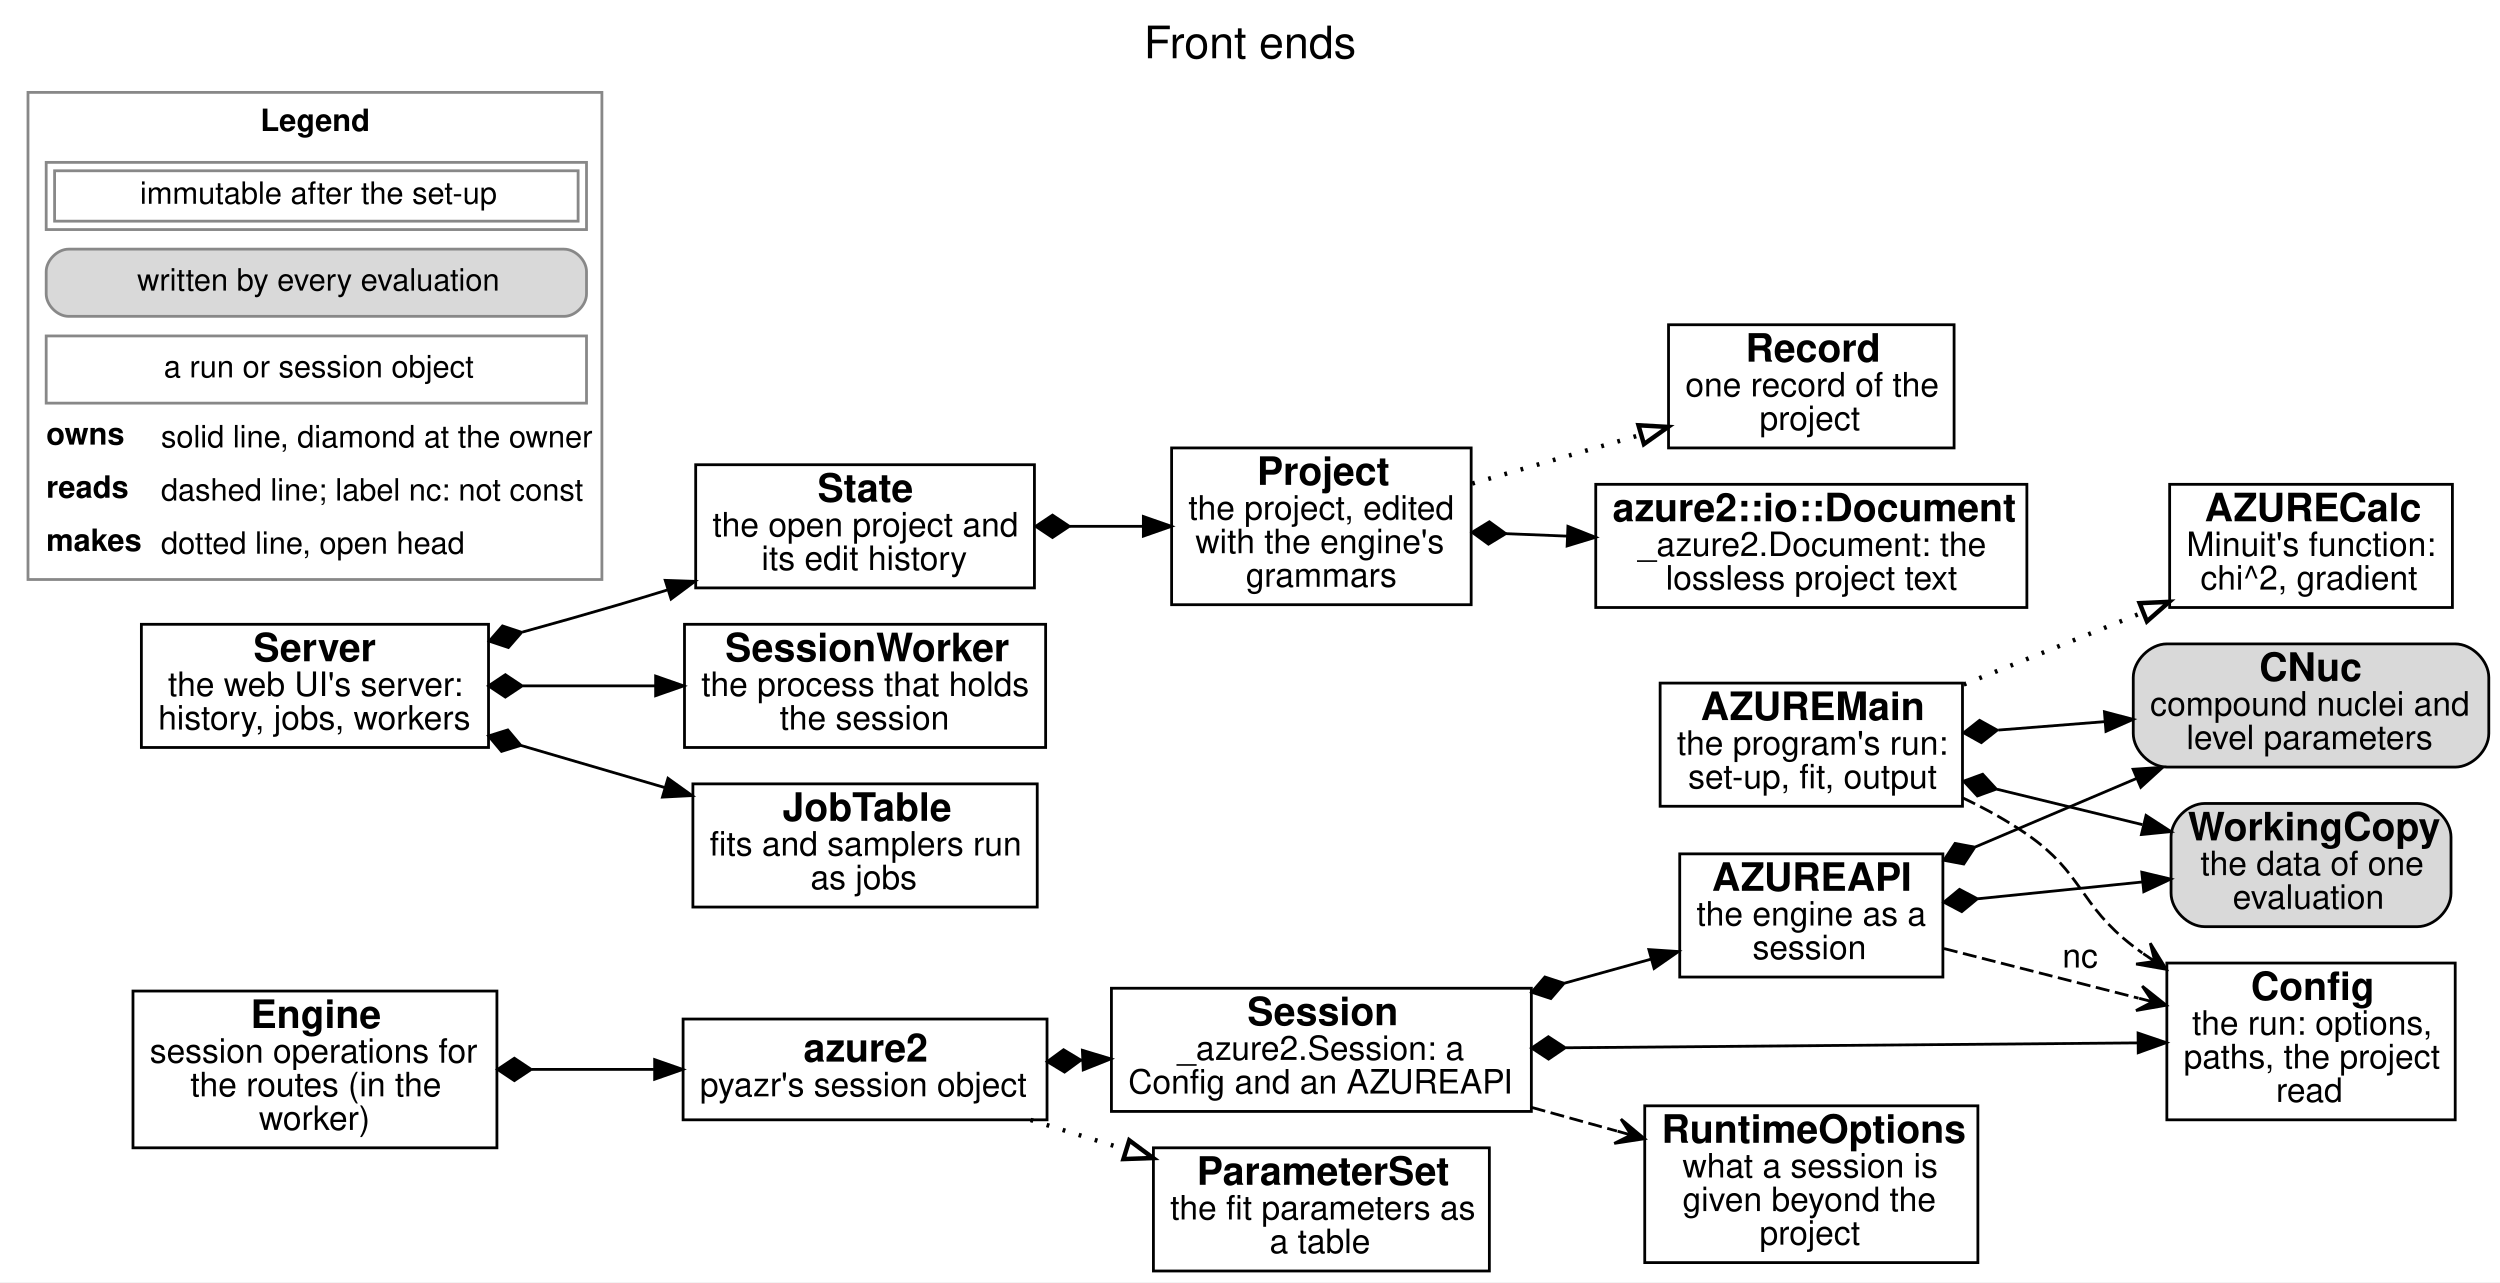
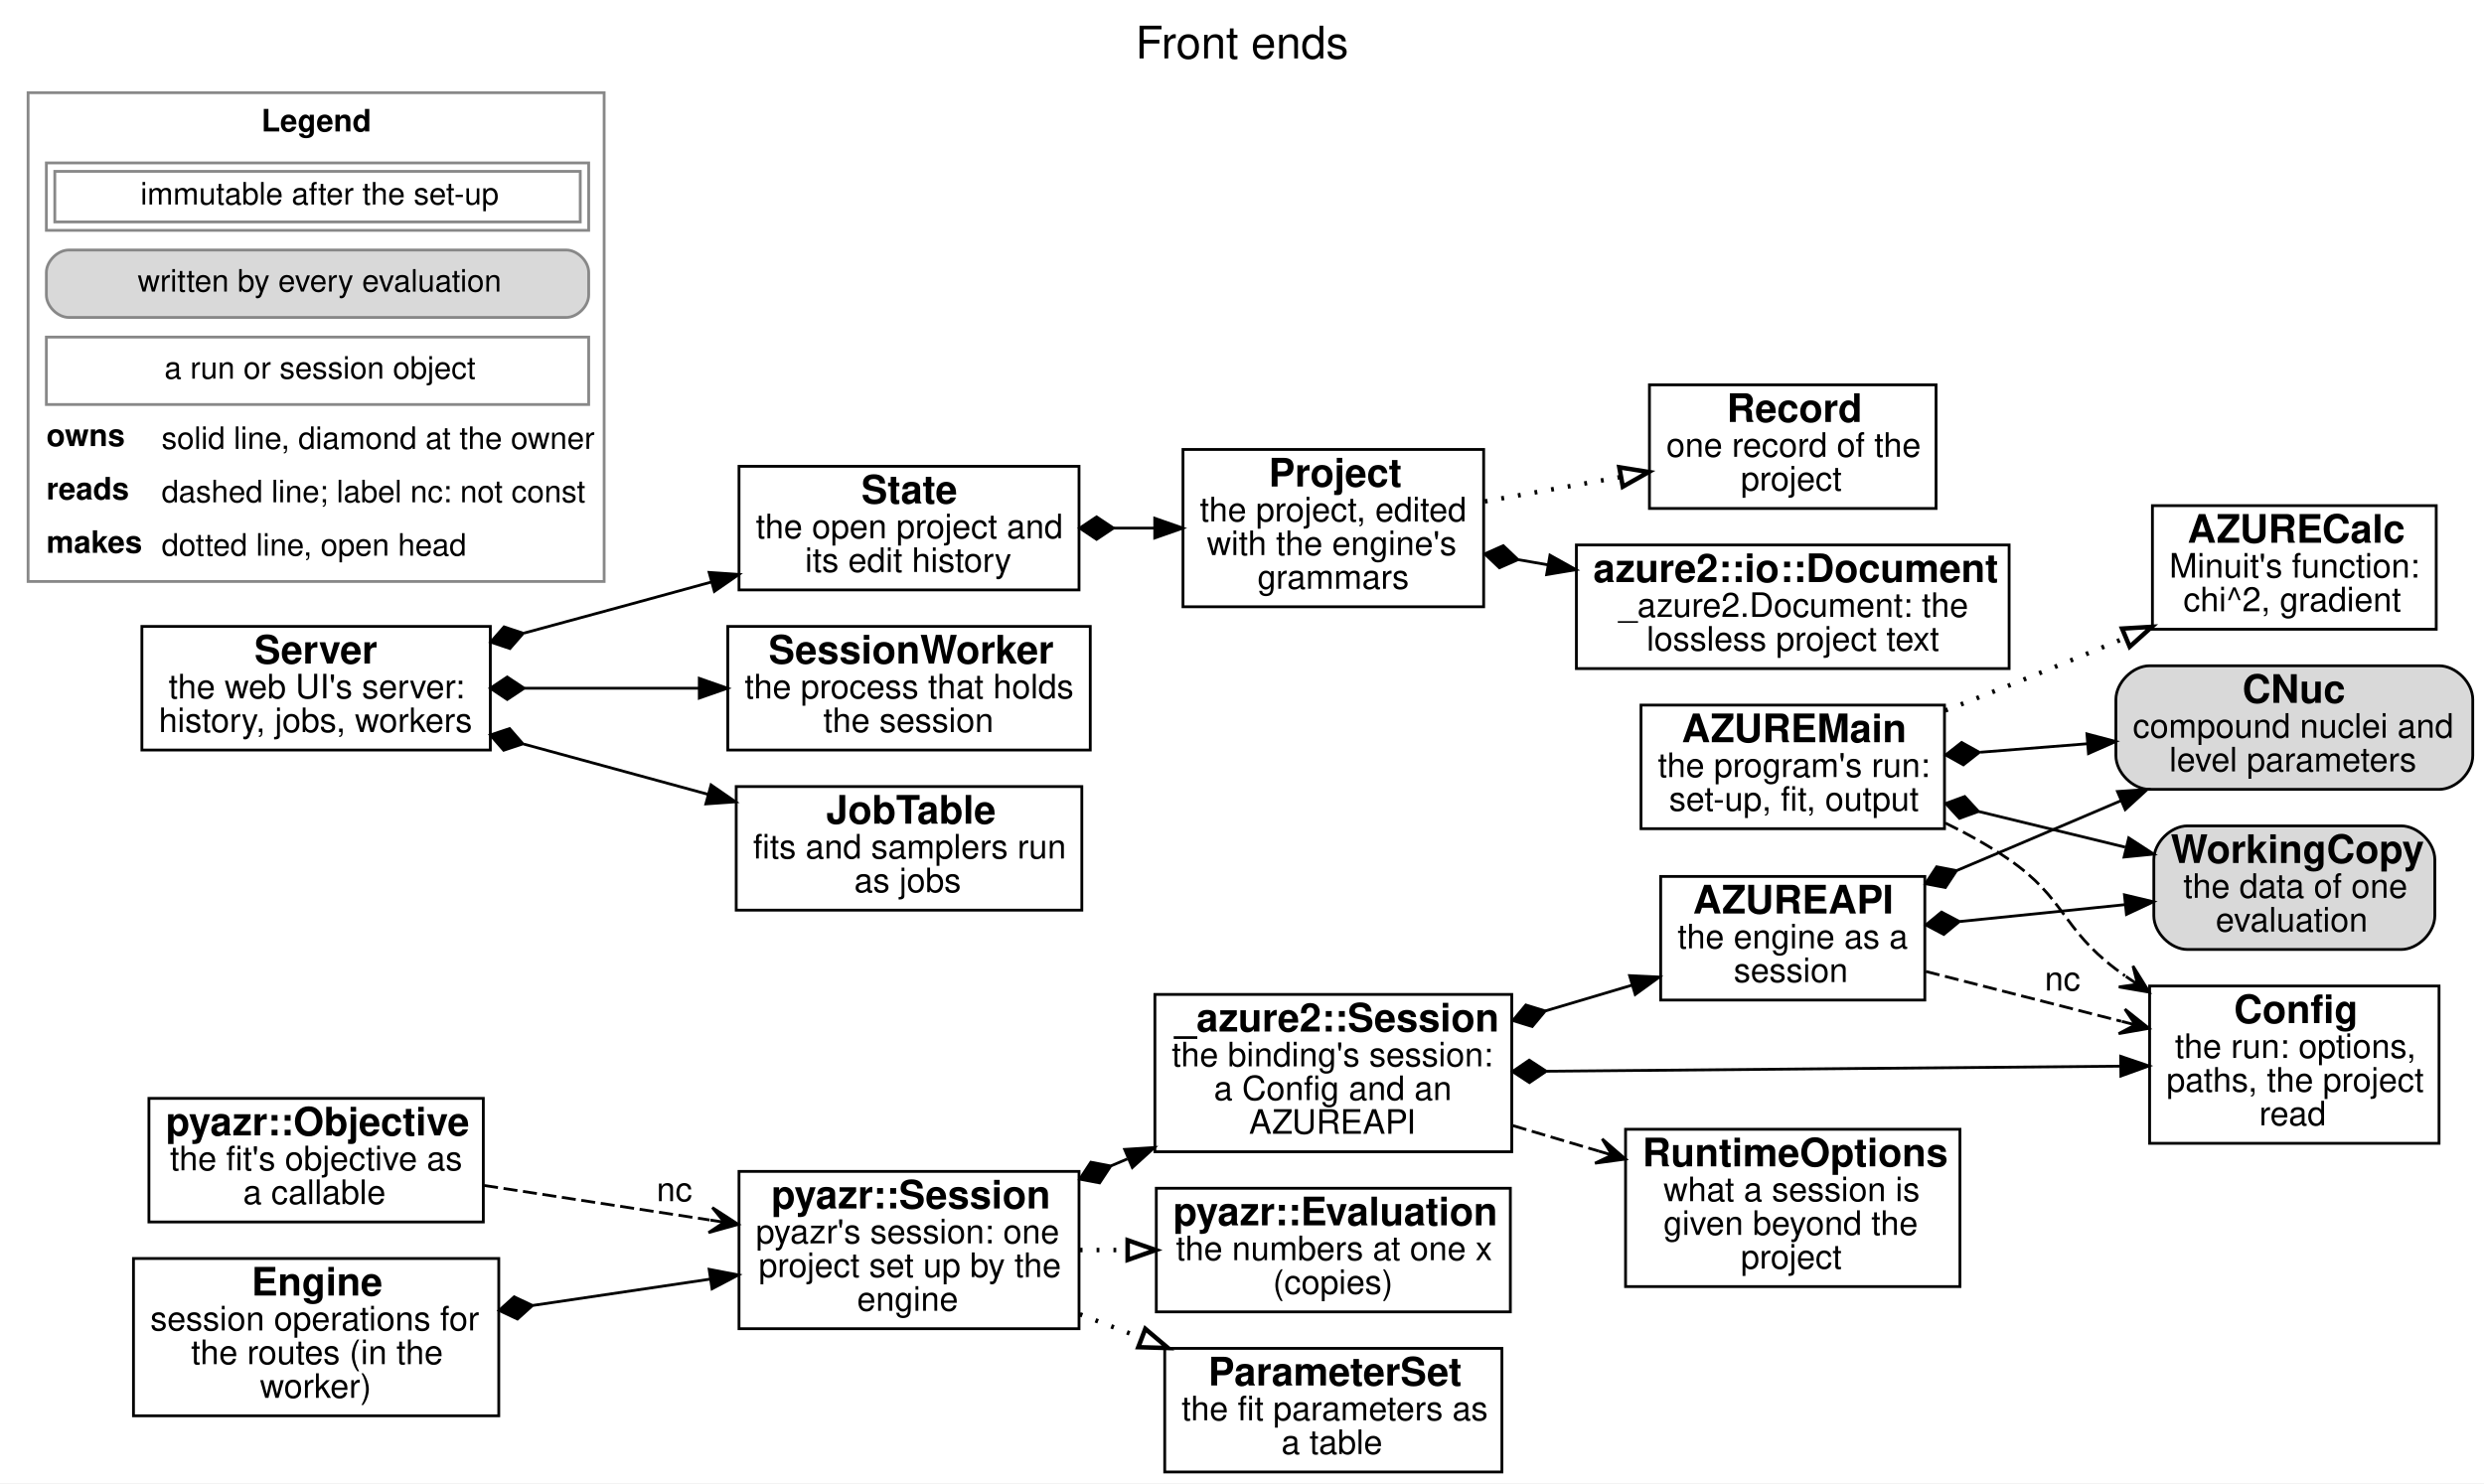
- <svg xmlns="http://www.w3.org/2000/svg" width="893pt" height="458pt" viewBox="0.00 0.00 893.00 458.00">
-   <g id="graph0" class="graph" transform="scale(1 1) rotate(0) translate(4 454)">
-     <polygon fill="white" stroke="transparent" points="-4,4 -4,-454 889,-454 889,4 -4,4" />
-     <text text-anchor="middle" x="442.5" y="-433.2" font-family="Helvetica" font-size="16.00">Front ends</text>
+ <svg xmlns="http://www.w3.org/2000/svg" width="884pt" height="528pt" viewBox="0.00 0.00 884.00 528.00">
+   <g id="graph0" class="graph" transform="scale(1 1) rotate(0) translate(4 524)">
+     <polygon fill="white" stroke="transparent" points="-4,4 -4,-524 880,-524 880,4 -4,4" />
+     <text text-anchor="middle" x="438" y="-503.2" font-family="Helvetica" font-size="16.00">Front ends</text>
    <g id="node1" class="node">
-       <polygon fill="white" stroke="black" points="697,-210 589,-210 589,-166 697,-166 697,-210" />
-       <text text-anchor="start" x="603.5" y="-196.8" font-family="Helvetica" font-weight="bold" font-size="14.00">AZUREMain</text>
-       <text text-anchor="start" x="595" y="-184.4" font-family="Helvetica" font-size="12.00">the program's run:</text>
-       <text text-anchor="start" x="599" y="-172.4" font-family="Helvetica" font-size="12.00">set-up, fit, output</text>
+       <polygon fill="white" stroke="black" points="688,-273 580,-273 580,-229 688,-229 688,-273" />
+       <text text-anchor="start" x="594.5" y="-259.8" font-family="Helvetica" font-weight="bold" font-size="14.00">AZUREMain</text>
+       <text text-anchor="start" x="586" y="-247.4" font-family="Helvetica" font-size="12.00">the program's run:</text>
+       <text text-anchor="start" x="590" y="-235.4" font-family="Helvetica" font-size="12.00">set-up, fit, output</text>
    </g>
    <g id="node2" class="node">
-       <polygon fill="white" stroke="black" points="873,-110 770,-110 770,-54 873,-54 873,-110" />
-       <text text-anchor="start" x="800" y="-96.8" font-family="Helvetica" font-weight="bold" font-size="14.00">Config</text>
-       <text text-anchor="start" x="779" y="-84.4" font-family="Helvetica" font-size="12.00">the run: options,</text>
-       <text text-anchor="start" x="776" y="-72.4" font-family="Helvetica" font-size="12.00">paths, the project</text>
-       <text text-anchor="start" x="809" y="-60.4" font-family="Helvetica" font-size="12.00">read</text>
+       <polygon fill="white" stroke="black" points="864,-173 761,-173 761,-117 864,-117 864,-173" />
+       <text text-anchor="start" x="791" y="-159.8" font-family="Helvetica" font-weight="bold" font-size="14.00">Config</text>
+       <text text-anchor="start" x="770" y="-147.4" font-family="Helvetica" font-size="12.00">the run: options,</text>
+       <text text-anchor="start" x="767" y="-135.4" font-family="Helvetica" font-size="12.00">paths, the project</text>
+       <text text-anchor="start" x="800" y="-123.4" font-family="Helvetica" font-size="12.00">read</text>
    </g>
    <g id="edge1" class="edge">
-       <path fill="none" stroke="black" stroke-dasharray="5,2" d="M697.01,-169.04C705.01,-165.24 712.93,-160.88 720,-156 740.17,-142.06 738.55,-130.93 758,-116 759.05,-115.2 760.12,-114.4 761.2,-113.61" />
-       <polygon fill="black" stroke="black" points="769.82,-107.76 764.08,-117.1 765.69,-110.57 761.55,-113.38 761.55,-113.38 761.55,-113.38 765.69,-110.57 759.02,-109.65 769.82,-107.76 769.82,-107.76" />
+       <path fill="none" stroke="black" stroke-dasharray="5,2" d="M688.34,-231.01C696.21,-227.17 704.01,-222.82 711,-218 730.92,-204.26 729.71,-193.61 749,-179 750.05,-178.2 751.13,-177.41 752.22,-176.63" />
+       <polygon fill="black" stroke="black" points="760.86,-170.81 755.08,-180.13 756.71,-173.6 752.57,-176.39 752.57,-176.39 752.57,-176.39 756.71,-173.6 750.05,-172.66 760.86,-170.81 760.86,-170.81" />
    </g>
    <g id="node3" class="node">
-       <path fill="#d9d9d9" stroke="black" d="M873,-224C873,-224 770,-224 770,-224 764,-224 758,-218 758,-212 758,-212 758,-192 758,-192 758,-186 764,-180 770,-180 770,-180 873,-180 873,-180 879,-180 885,-186 885,-192 885,-192 885,-212 885,-212 885,-218 879,-224 873,-224" />
-       <text text-anchor="start" x="803" y="-210.8" font-family="Helvetica" font-weight="bold" font-size="14.00">CNuc</text>
-       <text text-anchor="start" x="764" y="-198.4" font-family="Helvetica" font-size="12.00">compound nuclei and</text>
-       <text text-anchor="start" x="777" y="-186.4" font-family="Helvetica" font-size="12.00">level parameters</text>
+       <path fill="#d9d9d9" stroke="black" d="M864,-287C864,-287 761,-287 761,-287 755,-287 749,-281 749,-275 749,-275 749,-255 749,-255 749,-249 755,-243 761,-243 761,-243 864,-243 864,-243 870,-243 876,-249 876,-255 876,-255 876,-275 876,-275 876,-281 870,-287 864,-287" />
+       <text text-anchor="start" x="794" y="-273.8" font-family="Helvetica" font-weight="bold" font-size="14.00">CNuc</text>
+       <text text-anchor="start" x="755" y="-261.4" font-family="Helvetica" font-size="12.00">compound nuclei and</text>
+       <text text-anchor="start" x="768" y="-249.4" font-family="Helvetica" font-size="12.00">level parameters</text>
    </g>
    <g id="edge2" class="edge">
-       <path fill="none" stroke="black" d="M709.81,-193.22C722.24,-194.21 735.31,-195.24 747.93,-196.24" />
-       <polygon fill="black" stroke="black" points="709.4,-193.19 703.1,-196.7 697.43,-192.24 703.73,-188.73 709.4,-193.19" />
-       <polygon fill="black" stroke="black" points="747.7,-199.74 757.94,-197.04 748.25,-192.76 747.7,-199.74" />
+       <path fill="none" stroke="black" d="M700.81,-256.22C713.24,-257.21 726.31,-258.24 738.93,-259.24" />
+       <polygon fill="black" stroke="black" points="700.4,-256.19 694.1,-259.7 688.43,-255.24 694.73,-251.73 700.4,-256.19" />
+       <polygon fill="black" stroke="black" points="738.7,-262.74 748.94,-260.04 739.25,-255.76 738.7,-262.74" />
    </g>
    <g id="node4" class="node">
-       <path fill="#d9d9d9" stroke="black" d="M859.5,-167C859.5,-167 783.5,-167 783.5,-167 777.5,-167 771.5,-161 771.5,-155 771.5,-155 771.5,-135 771.5,-135 771.5,-129 777.5,-123 783.5,-123 783.5,-123 859.5,-123 859.5,-123 865.5,-123 871.5,-129 871.5,-135 871.5,-135 871.5,-155 871.5,-155 871.5,-161 865.5,-167 859.5,-167" />
-       <text text-anchor="start" x="777.5" y="-153.8" font-family="Helvetica" font-weight="bold" font-size="14.00">WorkingCopy</text>
-       <text text-anchor="start" x="782" y="-141.4" font-family="Helvetica" font-size="12.00">the data of one</text>
-       <text text-anchor="start" x="793.5" y="-129.4" font-family="Helvetica" font-size="12.00">evaluation</text>
+       <path fill="#d9d9d9" stroke="black" d="M850.5,-230C850.5,-230 774.5,-230 774.5,-230 768.5,-230 762.5,-224 762.5,-218 762.5,-218 762.5,-198 762.5,-198 762.5,-192 768.5,-186 774.5,-186 774.5,-186 850.5,-186 850.5,-186 856.5,-186 862.5,-192 862.5,-198 862.5,-198 862.5,-218 862.5,-218 862.5,-224 856.5,-230 850.5,-230" />
+       <text text-anchor="start" x="768.5" y="-216.8" font-family="Helvetica" font-weight="bold" font-size="14.00">WorkingCopy</text>
+       <text text-anchor="start" x="773" y="-204.4" font-family="Helvetica" font-size="12.00">the data of one</text>
+       <text text-anchor="start" x="784.5" y="-192.4" font-family="Helvetica" font-size="12.00">evaluation</text>
    </g>
    <g id="edge3" class="edge">
-       <path fill="none" stroke="black" d="M709.3,-172.09C726.33,-167.94 744.59,-163.49 761.29,-159.43" />
-       <polygon fill="black" stroke="black" points="709.09,-172.14 704.21,-177.45 697.43,-174.98 702.32,-169.68 709.09,-172.14" />
-       <polygon fill="black" stroke="black" points="762.57,-162.72 771.46,-156.95 760.92,-155.91 762.57,-162.72" />
+       <path fill="none" stroke="black" d="M700.3,-235.09C717.33,-230.94 735.59,-226.49 752.29,-222.43" />
+       <polygon fill="black" stroke="black" points="700.09,-235.14 695.21,-240.45 688.43,-237.98 693.32,-232.68 700.09,-235.14" />
+       <polygon fill="black" stroke="black" points="753.57,-225.72 762.46,-219.95 751.92,-218.91 753.57,-225.72" />
    </g>
    <g id="node5" class="node">
-       <polygon fill="white" stroke="black" points="872,-281 771,-281 771,-237 872,-237 872,-281" />
-       <text text-anchor="start" x="783.5" y="-267.8" font-family="Helvetica" font-weight="bold" font-size="14.00">AZURECalc</text>
-       <text text-anchor="start" x="777" y="-255.4" font-family="Helvetica" font-size="12.00">Minuit's function:</text>
-       <text text-anchor="start" x="782" y="-243.4" font-family="Helvetica" font-size="12.00">chi^2, gradient</text>
+       <polygon fill="white" stroke="black" points="863,-344 762,-344 762,-300 863,-300 863,-344" />
+       <text text-anchor="start" x="774.5" y="-330.8" font-family="Helvetica" font-weight="bold" font-size="14.00">AZURECalc</text>
+       <text text-anchor="start" x="768" y="-318.4" font-family="Helvetica" font-size="12.00">Minuit's function:</text>
+       <text text-anchor="start" x="773" y="-306.4" font-family="Helvetica" font-size="12.00">chi^2, gradient</text>
    </g>
    <g id="edge4" class="edge">
-       <path fill="none" stroke="black" stroke-width="1.6" stroke-dasharray="1,5" d="M697.43,-209.5C717.67,-217.64 740.82,-226.95 761.53,-235.28" />
-       <polygon fill="none" stroke="black" stroke-width="1.6" points="760.28,-238.55 770.86,-239.03 762.89,-232.05 760.28,-238.55" />
+       <path fill="none" stroke="black" stroke-width="1.6" stroke-dasharray="1,5" d="M688.23,-271.07C695.89,-274.03 703.66,-277.07 711,-280 724.48,-285.39 738.92,-291.32 752.52,-296.99" />
+       <polygon fill="none" stroke="black" stroke-width="1.6" points="751.21,-300.23 761.79,-300.86 753.91,-293.78 751.21,-300.23" />
    </g>
    <g id="node6" class="node">
-       <polygon fill="white" stroke="black" points="690,-149 596,-149 596,-105 690,-105 690,-149" />
-       <text text-anchor="start" x="607.5" y="-135.8" font-family="Helvetica" font-weight="bold" font-size="14.00">AZUREAPI</text>
-       <text text-anchor="start" x="602" y="-123.4" font-family="Helvetica" font-size="12.00">the engine as a</text>
-       <text text-anchor="start" x="622" y="-111.4" font-family="Helvetica" font-size="12.00">session</text>
+       <polygon fill="white" stroke="black" points="681,-212 587,-212 587,-168 681,-168 681,-212" />
+       <text text-anchor="start" x="598.5" y="-198.8" font-family="Helvetica" font-weight="bold" font-size="14.00">AZUREAPI</text>
+       <text text-anchor="start" x="593" y="-186.4" font-family="Helvetica" font-size="12.00">the engine as a</text>
+       <text text-anchor="start" x="613" y="-174.4" font-family="Helvetica" font-size="12.00">session</text>
    </g>
    <g id="edge5" class="edge">
-       <path fill="none" stroke="black" stroke-dasharray="5,2" d="M690.37,-115.18C711.64,-109.76 737.12,-103.26 759.88,-97.45" />
-       <polygon fill="black" stroke="black" points="769.79,-94.93 761.21,-101.76 764.94,-96.17 760.1,-97.4 760.1,-97.4 760.1,-97.4 764.94,-96.17 758.98,-93.04 769.79,-94.93 769.79,-94.93" />
-       <text text-anchor="middle" x="739" y="-108.4" font-family="Helvetica" font-size="12.00"> nc</text>
+       <path fill="none" stroke="black" stroke-dasharray="5,2" d="M681.37,-178.18C702.64,-172.76 728.12,-166.26 750.88,-160.45" />
+       <polygon fill="black" stroke="black" points="760.79,-157.93 752.21,-164.76 755.94,-159.17 751.1,-160.4 751.1,-160.4 751.1,-160.4 755.94,-159.17 749.98,-156.04 760.79,-157.93 760.79,-157.93" />
+       <text text-anchor="middle" x="730" y="-171.4" font-family="Helvetica" font-size="12.00"> nc</text>
    </g>
    <g id="edge6" class="edge">
-       <path fill="none" stroke="black" d="M701.68,-151.51C720.11,-159.34 740.56,-168.03 759.23,-175.97" />
-       <polygon fill="black" stroke="black" points="701.42,-151.4 694.33,-152.73 690.37,-146.71 697.46,-145.37 701.42,-151.4" />
-       <polygon fill="black" stroke="black" points="757.95,-179.22 768.52,-179.91 760.69,-172.78 757.95,-179.22" />
+       <path fill="none" stroke="black" d="M692.44,-214.14C698.7,-216.79 704.99,-219.45 711,-222 723.86,-227.46 737.64,-233.34 750.74,-238.94" />
+       <polygon fill="black" stroke="black" points="692.29,-214.08 685.21,-215.44 681.24,-209.42 688.32,-208.06 692.29,-214.08" />
+       <polygon fill="black" stroke="black" points="749.57,-242.24 760.14,-242.96 752.32,-235.81 749.57,-242.24" />
    </g>
    <g id="edge7" class="edge">
-       <path fill="none" stroke="black" d="M702.44,-132.96C721.36,-134.89 742.36,-137.03 761.34,-138.97" />
-       <polygon fill="black" stroke="black" points="702.31,-132.95 695.94,-136.32 690.37,-131.73 696.75,-128.36 702.31,-132.95" />
-       <polygon fill="black" stroke="black" points="761.05,-142.45 771.35,-139.99 761.76,-135.49 761.05,-142.45" />
+       <path fill="none" stroke="black" d="M693.44,-195.96C712.36,-197.89 733.36,-200.03 752.34,-201.97" />
+       <polygon fill="black" stroke="black" points="693.31,-195.95 686.94,-199.32 681.37,-194.73 687.75,-191.36 693.31,-195.95" />
+       <polygon fill="black" stroke="black" points="752.05,-205.45 762.35,-202.99 752.76,-198.49 752.05,-205.45" />
    </g>
    <g id="node7" class="node">
-       <polygon fill="white" stroke="black" points="543,-101 393,-101 393,-57 543,-57 543,-101" />
-       <text text-anchor="start" x="441.5" y="-87.8" font-family="Helvetica" font-weight="bold" font-size="14.00">Session</text>
-       <text text-anchor="start" x="416.5" y="-75.4" font-family="Helvetica" font-size="12.00">_azure2.Session: a</text>
-       <text text-anchor="start" x="399" y="-63.4" font-family="Helvetica" font-size="12.00">Config and an AZUREAPI</text>
+       <polygon fill="white" stroke="black" points="534,-170 407,-170 407,-114 534,-114 534,-170" />
+       <text text-anchor="start" x="414" y="-156.8" font-family="Helvetica" font-weight="bold" font-size="14.00">_azure2::Session</text>
+       <text text-anchor="start" x="413" y="-144.4" font-family="Helvetica" font-size="12.00">the binding's session:</text>
+       <text text-anchor="start" x="428" y="-132.4" font-family="Helvetica" font-size="12.00">a Config and an</text>
+       <text text-anchor="start" x="440.5" y="-120.4" font-family="Helvetica" font-size="12.00">AZUREAPI</text>
    </g>
    <g id="edge8" class="edge">
-       <path fill="none" stroke="black" d="M555.39,-79.74C618.73,-80.28 703.17,-81 759.56,-81.48" />
-       <polygon fill="black" stroke="black" points="555.11,-79.74 549.08,-83.68 543.11,-79.63 549.15,-75.68 555.11,-79.74" />
-       <polygon fill="black" stroke="black" points="759.72,-84.98 769.75,-81.57 759.78,-77.98 759.72,-84.98" />
+       <path fill="none" stroke="black" d="M546.48,-142.66C607.75,-143.2 693.27,-143.96 750.42,-144.46" />
+       <polygon fill="black" stroke="black" points="546.26,-142.66 540.22,-146.61 534.26,-142.55 540.29,-138.61 546.26,-142.66" />
+       <polygon fill="black" stroke="black" points="750.71,-147.96 760.74,-144.55 750.78,-140.96 750.71,-147.96" />
    </g>
    <g id="edge9" class="edge">
-       <path fill="none" stroke="black" d="M554.87,-102.82C565.39,-105.74 575.92,-108.67 585.84,-111.42" />
-       <polygon fill="black" stroke="black" points="554.68,-102.77 547.83,-105.02 543.12,-99.57 549.97,-97.31 554.68,-102.77" />
-       <polygon fill="black" stroke="black" points="584.97,-114.81 595.54,-114.11 586.84,-108.06 584.97,-114.81" />
+       <path fill="none" stroke="black" d="M545.92,-164.12C556.3,-167.2 566.81,-170.33 576.77,-173.29" />
+       <polygon fill="black" stroke="black" points="545.91,-164.11 539.01,-166.24 534.4,-160.7 541.29,-158.57 545.91,-164.11" />
+       <polygon fill="black" stroke="black" points="575.94,-176.69 586.52,-176.19 577.94,-169.98 575.94,-176.69" />
    </g>
    <g id="node8" class="node">
-       <polygon fill="white" stroke="black" points="702.5,-59 583.5,-59 583.5,-3 702.5,-3 702.5,-59" />
-       <text text-anchor="start" x="589.5" y="-45.8" font-family="Helvetica" font-weight="bold" font-size="14.00">RuntimeOptions</text>
-       <text text-anchor="start" x="597" y="-33.4" font-family="Helvetica" font-size="12.00">what a session is</text>
-       <text text-anchor="start" x="597" y="-21.4" font-family="Helvetica" font-size="12.00">given beyond the</text>
-       <text text-anchor="start" x="624.5" y="-9.4" font-family="Helvetica" font-size="12.00">project</text>
+       <polygon fill="white" stroke="black" points="693.5,-122 574.5,-122 574.5,-66 693.5,-66 693.5,-122" />
+       <text text-anchor="start" x="580.5" y="-108.8" font-family="Helvetica" font-weight="bold" font-size="14.00">RuntimeOptions</text>
+       <text text-anchor="start" x="588" y="-96.4" font-family="Helvetica" font-size="12.00">what a session is</text>
+       <text text-anchor="start" x="588" y="-84.4" font-family="Helvetica" font-size="12.00">given beyond the</text>
+       <text text-anchor="start" x="615.5" y="-72.4" font-family="Helvetica" font-size="12.00">project</text>
    </g>
    <g id="edge10" class="edge">
-       <path fill="none" stroke="black" stroke-dasharray="5,2" d="M543.12,-58.43C553.23,-55.63 563.57,-52.76 573.58,-49.98" />
-       <polygon fill="black" stroke="black" points="583.45,-47.25 575.01,-54.26 578.63,-48.58 573.81,-49.92 573.81,-49.92 573.81,-49.92 578.63,-48.58 572.61,-45.58 583.45,-47.25 583.45,-47.25" />
+       <path fill="none" stroke="black" stroke-dasharray="5,2" d="M534.4,-123.3C544.4,-120.33 554.79,-117.25 564.9,-114.24" />
+       <polygon fill="black" stroke="black" points="574.49,-111.39 566.19,-118.55 569.7,-112.81 564.91,-114.24 564.91,-114.24 564.91,-114.24 569.7,-112.81 563.63,-109.92 574.49,-111.39 574.49,-111.39" />
    </g>
    <g id="node9" class="node">
-       <polygon fill="white" stroke="black" points="370,-90 240,-90 240,-54 370,-54 370,-90" />
-       <text text-anchor="start" x="283" y="-74.8" font-family="Helvetica" font-weight="bold" font-size="14.00">azure2</text>
-       <text text-anchor="start" x="246" y="-62.4" font-family="Helvetica" font-size="12.00">pyazr's session object</text>
+       <polygon fill="white" stroke="black" points="380,-107 259,-107 259,-51 380,-51 380,-107" />
+       <text text-anchor="start" x="270.5" y="-93.8" font-family="Helvetica" font-weight="bold" font-size="14.00">pyazr::Session</text>
+       <text text-anchor="start" x="265" y="-81.4" font-family="Helvetica" font-size="12.00">pyazr's session: one</text>
+       <text text-anchor="start" x="266" y="-69.4" font-family="Helvetica" font-size="12.00">project set up by the</text>
+       <text text-anchor="start" x="301" y="-57.4" font-family="Helvetica" font-size="12.00">engine</text>
    </g>
    <g id="edge11" class="edge">
-       <path fill="none" stroke="black" d="M382.1,-75.31C382.32,-75.32 382.54,-75.33 382.77,-75.34" />
-       <polygon fill="black" stroke="black" points="382.08,-75.31 375.91,-79.04 370.09,-74.79 376.26,-71.05 382.08,-75.31" />
-       <polygon fill="black" stroke="black" points="382.63,-78.83 392.77,-75.77 382.93,-71.84 382.63,-78.83" />
+       <path fill="none" stroke="black" d="M391.42,-108.99C393.35,-109.8 395.28,-110.62 397.21,-111.44" />
+       <polygon fill="black" stroke="black" points="391.3,-108.93 384.21,-110.28 380.25,-104.26 387.33,-102.91 391.3,-108.93" />
+       <polygon fill="black" stroke="black" points="396.24,-114.83 406.82,-115.5 398.97,-108.38 396.24,-114.83" />
+     </g>
+     <g id="node11" class="node">
+       <polygon fill="white" stroke="black" points="533.5,-101 407.5,-101 407.5,-57 533.5,-57 533.5,-101" />
+       <text text-anchor="start" x="413.5" y="-87.8" font-family="Helvetica" font-weight="bold" font-size="14.00">pyazr::Evaluation</text>
+       <text text-anchor="start" x="414.5" y="-75.4" font-family="Helvetica" font-size="12.00">the numbers at one x</text>
+       <text text-anchor="start" x="449" y="-63.4" font-family="Helvetica" font-size="12.00">(copies)</text>
+     </g>
+     <g id="edge14" class="edge">
+       <path fill="none" stroke="black" stroke-width="1.6" stroke-dasharray="1,5" d="M380.25,-79C385.81,-79 391.49,-79 397.16,-79" />
+       <polygon fill="none" stroke="black" stroke-width="1.6" points="397.31,-82.5 407.31,-79 397.31,-75.5 397.31,-82.5" />
+     </g>
+     <g id="node12" class="node">
+       <polygon fill="white" stroke="black" points="530.5,-44 410.5,-44 410.5,0 530.5,0 530.5,-44" />
+       <text text-anchor="start" x="426" y="-30.8" font-family="Helvetica" font-weight="bold" font-size="14.00">ParameterSet</text>
+       <text text-anchor="start" x="416.5" y="-18.4" font-family="Helvetica" font-size="12.00">the fit parameters as</text>
+       <text text-anchor="start" x="452" y="-6.4" font-family="Helvetica" font-size="12.00">a table</text>
+     </g>
+     <g id="edge12" class="edge">
+       <path fill="none" stroke="black" stroke-width="1.6" stroke-dasharray="1,5" d="M380.25,-56.14C387.37,-53.42 394.68,-50.62 401.91,-47.86" />
+       <polygon fill="none" stroke="black" stroke-width="1.6" points="403.59,-50.96 411.68,-44.12 401.09,-44.42 403.59,-50.96" />
    </g>
    <g id="node10" class="node">
-       <polygon fill="white" stroke="black" points="528,-44 408,-44 408,0 528,0 528,-44" />
-       <text text-anchor="start" x="423.5" y="-30.8" font-family="Helvetica" font-weight="bold" font-size="14.00">ParameterSet</text>
-       <text text-anchor="start" x="414" y="-18.4" font-family="Helvetica" font-size="12.00">the fit parameters as</text>
-       <text text-anchor="start" x="449.5" y="-6.4" font-family="Helvetica" font-size="12.00">a table</text>
-     </g>
-     <g id="edge12" class="edge">
-       <path fill="none" stroke="black" stroke-width="1.6" stroke-dasharray="1,5" d="M364.12,-53.95C375.13,-50.53 386.74,-46.92 398.05,-43.41" />
-       <polygon fill="none" stroke="black" stroke-width="1.6" points="399.37,-46.67 407.88,-40.36 397.29,-39.98 399.37,-46.67" />
-     </g>
-     <g id="node11" class="node">
-       <polygon fill="white" stroke="black" points="521.5,-294 414.5,-294 414.5,-238 521.5,-238 521.5,-294" />
-       <text text-anchor="start" x="445" y="-280.8" font-family="Helvetica" font-weight="bold" font-size="14.00">Project</text>
-       <text text-anchor="start" x="420.5" y="-268.4" font-family="Helvetica" font-size="12.00">the project, edited</text>
-       <text text-anchor="start" x="423" y="-256.4" font-family="Helvetica" font-size="12.00">with the engine's</text>
-       <text text-anchor="start" x="441" y="-244.4" font-family="Helvetica" font-size="12.00">grammars</text>
-     </g>
-     <g id="node12" class="node">
-       <polygon fill="white" stroke="black" points="694,-338 592,-338 592,-294 694,-294 694,-338" />
-       <text text-anchor="start" x="619.5" y="-324.8" font-family="Helvetica" font-weight="bold" font-size="14.00">Record</text>
-       <text text-anchor="start" x="598" y="-312.4" font-family="Helvetica" font-size="12.00">one record of the</text>
-       <text text-anchor="start" x="624.5" y="-300.4" font-family="Helvetica" font-size="12.00">project</text>
-     </g>
-     <g id="edge14" class="edge">
-       <path fill="none" stroke="black" stroke-width="1.6" stroke-dasharray="1,5" d="M521.85,-281.27C540.89,-286.78 562.51,-293.02 582.11,-298.69" />
-       <polygon fill="none" stroke="black" stroke-width="1.6" points="581.27,-302.09 591.85,-301.5 583.21,-295.37 581.27,-302.09" />
+       <polygon fill="white" stroke="black" points="168,-133 49,-133 49,-89 168,-89 168,-133" />
+       <text text-anchor="start" x="55" y="-119.8" font-family="Helvetica" font-weight="bold" font-size="14.00">pyazr::Objective</text>
+       <text text-anchor="start" x="56.5" y="-107.4" font-family="Helvetica" font-size="12.00">the fit's objective as</text>
+       <text text-anchor="start" x="82.5" y="-95.4" font-family="Helvetica" font-size="12.00">a callable</text>
+     </g>
+     <g id="edge13" class="edge">
+       <path fill="none" stroke="black" stroke-dasharray="5,2" d="M168.27,-102C193.22,-98.18 222.49,-93.7 248.53,-89.71" />
+       <polygon fill="black" stroke="black" points="258.72,-88.15 249.51,-94.12 253.77,-88.91 248.83,-89.67 248.83,-89.67 248.83,-89.67 253.77,-88.91 248.15,-85.22 258.72,-88.15 258.72,-88.15" />
+       <text text-anchor="middle" x="236" y="-96.4" font-family="Helvetica" font-size="12.00"> nc</text>
    </g>
    <g id="node13" class="node">
-       <polygon fill="white" stroke="black" points="720,-281 566,-281 566,-237 720,-237 720,-281" />
-       <text text-anchor="start" x="572" y="-267.8" font-family="Helvetica" font-weight="bold" font-size="14.00">azure2::io::Document</text>
-       <text text-anchor="start" x="581" y="-255.4" font-family="Helvetica" font-size="12.00">_azure2.Document: the</text>
-       <text text-anchor="start" x="591" y="-243.4" font-family="Helvetica" font-size="12.00">lossless project text</text>
-     </g>
-     <g id="edge13" class="edge">
-       <path fill="none" stroke="black" d="M533.87,-263.38C541.06,-263.08 548.46,-262.79 555.85,-262.49" />
-       <polygon fill="black" stroke="black" points="533.84,-263.38 528,-267.62 521.85,-263.86 527.68,-259.62 533.84,-263.38" />
-       <polygon fill="black" stroke="black" points="556.06,-265.98 565.92,-262.08 555.78,-258.99 556.06,-265.98" />
+       <polygon fill="white" stroke="black" points="524,-364 417,-364 417,-308 524,-308 524,-364" />
+       <text text-anchor="start" x="447.5" y="-350.8" font-family="Helvetica" font-weight="bold" font-size="14.00">Project</text>
+       <text text-anchor="start" x="423" y="-338.4" font-family="Helvetica" font-size="12.00">the project, edited</text>
+       <text text-anchor="start" x="425.5" y="-326.4" font-family="Helvetica" font-size="12.00">with the engine's</text>
+       <text text-anchor="start" x="443.5" y="-314.4" font-family="Helvetica" font-size="12.00">grammars</text>
    </g>
    <g id="node14" class="node">
-       <polygon fill="white" stroke="black" points="170.5,-231 46.5,-231 46.5,-187 170.5,-187 170.5,-231" />
-       <text text-anchor="start" x="86.5" y="-217.8" font-family="Helvetica" font-weight="bold" font-size="14.00">Server</text>
-       <text text-anchor="start" x="56" y="-205.4" font-family="Helvetica" font-size="12.00">the web UI's server:</text>
-       <text text-anchor="start" x="52.5" y="-193.4" font-family="Helvetica" font-size="12.00">history, jobs, workers</text>
+       <polygon fill="white" stroke="black" points="685,-387 583,-387 583,-343 685,-343 685,-387" />
+       <text text-anchor="start" x="610.5" y="-373.8" font-family="Helvetica" font-weight="bold" font-size="14.00">Record</text>
+       <text text-anchor="start" x="589" y="-361.4" font-family="Helvetica" font-size="12.00">one record of the</text>
+       <text text-anchor="start" x="615.5" y="-349.4" font-family="Helvetica" font-size="12.00">project</text>
+     </g>
+     <g id="edge16" class="edge">
+       <path fill="none" stroke="black" stroke-width="1.6" stroke-dasharray="1,5" d="M524.38,-345.5C539.78,-348.26 556.71,-351.3 572.53,-354.14" />
+       <polygon fill="none" stroke="black" stroke-width="1.6" points="572.28,-357.65 582.74,-355.98 573.52,-350.76 572.28,-357.65" />
    </g>
    <g id="node15" class="node">
-       <polygon fill="white" stroke="black" points="365.5,-288 244.5,-288 244.5,-244 365.5,-244 365.5,-288" />
-       <text text-anchor="start" x="288" y="-274.8" font-family="Helvetica" font-weight="bold" font-size="14.00">State</text>
-       <text text-anchor="start" x="250.5" y="-262.4" font-family="Helvetica" font-size="12.00">the open project and</text>
-       <text text-anchor="start" x="268" y="-250.4" font-family="Helvetica" font-size="12.00">its edit history</text>
-     </g>
-     <g id="edge16" class="edge">
-       <path fill="none" stroke="black" d="M182.64,-228.23C194.16,-231.4 205.92,-234.73 217,-238 222.65,-239.67 228.5,-241.45 234.36,-243.26" />
-       <polygon fill="black" stroke="black" points="182.33,-228.14 175.49,-230.42 170.76,-224.98 177.6,-222.7 182.33,-228.14" />
-       <polygon fill="black" stroke="black" points="233.62,-246.7 244.21,-246.34 235.71,-240.02 233.62,-246.7" />
+       <polygon fill="white" stroke="black" points="711,-330 557,-330 557,-286 711,-286 711,-330" />
+       <text text-anchor="start" x="563" y="-316.8" font-family="Helvetica" font-weight="bold" font-size="14.00">azure2::io::Document</text>
+       <text text-anchor="start" x="572" y="-304.4" font-family="Helvetica" font-size="12.00">_azure2.Document: the</text>
+       <text text-anchor="start" x="582" y="-292.4" font-family="Helvetica" font-size="12.00">lossless project text</text>
+     </g>
+     <g id="edge15" class="edge">
+       <path fill="none" stroke="black" d="M536.33,-324.76C539.81,-324.16 543.34,-323.55 546.87,-322.93" />
+       <polygon fill="black" stroke="black" points="536.2,-324.78 530.98,-329.75 524.38,-326.83 529.61,-321.87 536.2,-324.78" />
+       <polygon fill="black" stroke="black" points="547.6,-326.36 556.86,-321.2 546.41,-319.46 547.6,-326.36" />
    </g>
    <g id="node16" class="node">
-       <polygon fill="white" stroke="black" points="369.5,-231 240.5,-231 240.5,-187 369.5,-187 369.5,-231" />
-       <text text-anchor="start" x="255" y="-217.8" font-family="Helvetica" font-weight="bold" font-size="14.00">SessionWorker</text>
-       <text text-anchor="start" x="246.5" y="-205.4" font-family="Helvetica" font-size="12.00">the process that holds</text>
-       <text text-anchor="start" x="274.5" y="-193.4" font-family="Helvetica" font-size="12.00">the session</text>
+       <polygon fill="white" stroke="black" points="170.5,-301 46.5,-301 46.5,-257 170.5,-257 170.5,-301" />
+       <text text-anchor="start" x="86.5" y="-287.8" font-family="Helvetica" font-weight="bold" font-size="14.00">Server</text>
+       <text text-anchor="start" x="56" y="-275.4" font-family="Helvetica" font-size="12.00">the web UI's server:</text>
+       <text text-anchor="start" x="52.5" y="-263.4" font-family="Helvetica" font-size="12.00">history, jobs, workers</text>
+     </g>
+     <g id="node17" class="node">
+       <polygon fill="white" stroke="black" points="380,-358 259,-358 259,-314 380,-314 380,-358" />
+       <text text-anchor="start" x="302.5" y="-344.8" font-family="Helvetica" font-weight="bold" font-size="14.00">State</text>
+       <text text-anchor="start" x="265" y="-332.4" font-family="Helvetica" font-size="12.00">the open project and</text>
+       <text text-anchor="start" x="282.5" y="-320.4" font-family="Helvetica" font-size="12.00">its edit history</text>
+     </g>
+     <g id="edge18" class="edge">
+       <path fill="none" stroke="black" d="M182.52,-298.64C194.06,-301.76 205.86,-304.96 217,-308 227.4,-310.84 238.39,-313.85 249.15,-316.81" />
+       <polygon fill="black" stroke="black" points="182.21,-298.56 175.38,-300.85 170.63,-295.43 177.47,-293.13 182.21,-298.56" />
+       <polygon fill="black" stroke="black" points="248.37,-320.23 258.94,-319.51 250.23,-313.48 248.37,-320.23" />
+     </g>
+     <g id="node18" class="node">
+       <polygon fill="white" stroke="black" points="384,-301 255,-301 255,-257 384,-257 384,-301" />
+       <text text-anchor="start" x="269.5" y="-287.8" font-family="Helvetica" font-weight="bold" font-size="14.00">SessionWorker</text>
+       <text text-anchor="start" x="261" y="-275.4" font-family="Helvetica" font-size="12.00">the process that holds</text>
+       <text text-anchor="start" x="289" y="-263.4" font-family="Helvetica" font-size="12.00">the session</text>
+     </g>
+     <g id="edge19" class="edge">
+       <path fill="none" stroke="black" d="M182.59,-279C202.74,-279 224.61,-279 244.8,-279" />
+       <polygon fill="black" stroke="black" points="182.51,-279 176.51,-283 170.51,-279 176.51,-275 182.51,-279" />
+       <polygon fill="black" stroke="black" points="244.87,-282.5 254.87,-279 244.87,-275.5 244.87,-282.5" />
+     </g>
+     <g id="node20" class="node">
+       <polygon fill="white" stroke="black" points="381,-244 258,-244 258,-200 381,-200 381,-244" />
+       <text text-anchor="start" x="290" y="-230.8" font-family="Helvetica" font-weight="bold" font-size="14.00">JobTable</text>
+       <text text-anchor="start" x="264" y="-218.4" font-family="Helvetica" font-size="12.00">fits and samplers run</text>
+       <text text-anchor="start" x="300" y="-206.4" font-family="Helvetica" font-size="12.00">as jobs</text>
+     </g>
+     <g id="edge20" class="edge">
+       <path fill="none" stroke="black" d="M182.36,-259.13C203.62,-253.33 226.8,-247.01 247.91,-241.25" />
+       <polygon fill="black" stroke="black" points="182.09,-259.2 177.35,-264.64 170.51,-262.36 175.25,-256.92 182.09,-259.2" />
+       <polygon fill="black" stroke="black" points="249.05,-244.57 257.77,-238.56 247.2,-237.82 249.05,-244.57" />
    </g>
    <g id="edge17" class="edge">
-       <path fill="none" stroke="black" d="M182.71,-209C198.22,-209 214.59,-209 230.12,-209" />
-       <polygon fill="black" stroke="black" points="182.51,-209 176.51,-213 170.51,-209 176.51,-205 182.51,-209" />
-       <polygon fill="black" stroke="black" points="230.19,-212.5 240.19,-209 230.19,-205.5 230.19,-212.5" />
-     </g>
-     <g id="node18" class="node">
-       <polygon fill="white" stroke="black" points="366.5,-174 243.5,-174 243.5,-130 366.5,-130 366.5,-174" />
-       <text text-anchor="start" x="275.5" y="-160.8" font-family="Helvetica" font-weight="bold" font-size="14.00">JobTable</text>
-       <text text-anchor="start" x="249.5" y="-148.4" font-family="Helvetica" font-size="12.00">fits and samplers run</text>
-       <text text-anchor="start" x="285.5" y="-136.4" font-family="Helvetica" font-size="12.00">as jobs</text>
-     </g>
-     <g id="edge18" class="edge">
-       <path fill="none" stroke="black" d="M182.14,-187.71C198.95,-182.79 216.81,-177.55 233.52,-172.66" />
-       <polygon fill="black" stroke="black" points="182.02,-187.75 177.39,-193.27 170.51,-191.12 175.14,-185.6 182.02,-187.75" />
-       <polygon fill="black" stroke="black" points="234.6,-175.99 243.21,-169.82 232.63,-169.27 234.6,-175.99" />
-     </g>
-     <g id="edge15" class="edge">
-       <path fill="none" stroke="black" d="M378.06,-266C386.76,-266 395.59,-266 404.15,-266" />
-       <polygon fill="black" stroke="black" points="377.95,-266 371.95,-270 365.95,-266 371.95,-262 377.95,-266" />
-       <polygon fill="black" stroke="black" points="404.41,-269.5 414.41,-266 404.41,-262.5 404.41,-269.5" />
-     </g>
-     <g id="node17" class="node">
-       <polygon fill="white" stroke="black" points="173.5,-100 43.5,-100 43.5,-44 173.5,-44 173.5,-100" />
-       <text text-anchor="start" x="85.5" y="-86.8" font-family="Helvetica" font-weight="bold" font-size="14.00">Engine</text>
-       <text text-anchor="start" x="49.5" y="-74.4" font-family="Helvetica" font-size="12.00">session operations for</text>
-       <text text-anchor="start" x="64" y="-62.4" font-family="Helvetica" font-size="12.00">the routes (in the</text>
-       <text text-anchor="start" x="88.5" y="-50.4" font-family="Helvetica" font-size="12.00">worker)</text>
-     </g>
-     <g id="edge19" class="edge">
-       <path fill="none" stroke="black" d="M185.9,-72C200.26,-72 215.26,-72 229.57,-72" />
-       <polygon fill="black" stroke="black" points="185.73,-72 179.73,-76 173.73,-72 179.73,-68 185.73,-72" />
-       <polygon fill="black" stroke="black" points="229.84,-75.5 239.84,-72 229.84,-68.5 229.84,-75.5" />
+       <path fill="none" stroke="black" d="M392.33,-336C397.13,-336 401.94,-336 406.69,-336" />
+       <polygon fill="black" stroke="black" points="392.25,-336 386.25,-340 380.25,-336 386.25,-332 392.25,-336" />
+       <polygon fill="black" stroke="black" points="406.95,-339.5 416.95,-336 406.95,-332.5 406.95,-339.5" />
    </g>
    <g id="node19" class="node">
-       <text text-anchor="start" x="89" y="-407.2" font-family="Helvetica" font-weight="bold" font-size="11.00">Legend</text>
-       <polygon fill="none" stroke="#888888" points="15.5,-375 15.5,-393 202.5,-393 202.5,-375 15.5,-375" />
-       <text text-anchor="start" x="46" y="-381.2" font-family="Helvetica" font-size="11.00">immutable after the set-up</text>
-       <polygon fill="none" stroke="#888888" points="12.5,-372 12.5,-396 205.5,-396 205.5,-372 12.5,-372" />
-       <path fill="#d9d9d9" stroke="transparent" d="M20.5,-341C20.5,-341 197.5,-341 197.5,-341 201.5,-341 205.5,-345 205.5,-349 205.5,-349 205.5,-357 205.5,-357 205.5,-361 201.5,-365 197.5,-365 197.5,-365 20.5,-365 20.5,-365 16.5,-365 12.5,-361 12.5,-357 12.5,-357 12.5,-349 12.5,-349 12.5,-345 16.5,-341 20.5,-341" />
-       <text text-anchor="start" x="45" y="-350.2" font-family="Helvetica" font-size="11.00">written by every evaluation</text>
-       <path fill="none" stroke="#888888" d="M20.5,-341C20.5,-341 197.5,-341 197.5,-341 201.5,-341 205.5,-345 205.5,-349 205.5,-349 205.5,-357 205.5,-357 205.5,-361 201.5,-365 197.5,-365 197.5,-365 20.5,-365 20.5,-365 16.5,-365 12.5,-361 12.5,-357 12.5,-357 12.5,-349 12.5,-349 12.5,-345 16.5,-341 20.5,-341" />
-       <text text-anchor="start" x="54.5" y="-319.2" font-family="Helvetica" font-size="11.00">a run or session object</text>
-       <polygon fill="none" stroke="#888888" points="12.5,-310 12.5,-334 205.5,-334 205.5,-310 12.5,-310" />
-       <text text-anchor="start" x="12.5" y="-295.2" font-family="Helvetica" font-weight="bold" font-size="11.00">owns</text>
-       <text text-anchor="start" x="53.5" y="-294.2" font-family="Helvetica" font-size="11.00">solid line, diamond at the owner</text>
-       <text text-anchor="start" x="12.5" y="-276.2" font-family="Helvetica" font-weight="bold" font-size="11.00">reads</text>
-       <text text-anchor="start" x="53.5" y="-275.2" font-family="Helvetica" font-size="11.00">dashed line; label nc: not const</text>
-       <text text-anchor="start" x="12.5" y="-257.2" font-family="Helvetica" font-weight="bold" font-size="11.00">makes</text>
-       <text text-anchor="start" x="53.5" y="-256.2" font-family="Helvetica" font-size="11.00">dotted line, open head</text>
-       <polygon fill="none" stroke="#888888" points="6,-247 6,-421 211,-421 211,-247 6,-247" />
+       <polygon fill="white" stroke="black" points="173.5,-76 43.5,-76 43.5,-20 173.5,-20 173.5,-76" />
+       <text text-anchor="start" x="85.5" y="-62.8" font-family="Helvetica" font-weight="bold" font-size="14.00">Engine</text>
+       <text text-anchor="start" x="49.5" y="-50.4" font-family="Helvetica" font-size="12.00">session operations for</text>
+       <text text-anchor="start" x="64" y="-38.4" font-family="Helvetica" font-size="12.00">the routes (in the</text>
+       <text text-anchor="start" x="88.5" y="-26.4" font-family="Helvetica" font-size="12.00">worker)</text>
+     </g>
+     <g id="edge21" class="edge">
+       <path fill="none" stroke="black" d="M185.63,-59.29C206.24,-62.35 228.45,-65.64 248.7,-68.65" />
+       <polygon fill="black" stroke="black" points="185.5,-59.27 178.98,-62.35 173.63,-57.51 180.15,-54.44 185.5,-59.27" />
+       <polygon fill="black" stroke="black" points="248.37,-72.14 258.77,-70.14 249.4,-65.21 248.37,-72.14" />
+     </g>
+     <g id="node21" class="node">
+       <text text-anchor="start" x="89" y="-477.2" font-family="Helvetica" font-weight="bold" font-size="11.00">Legend</text>
+       <polygon fill="none" stroke="#888888" points="15.5,-445 15.5,-463 202.5,-463 202.5,-445 15.5,-445" />
+       <text text-anchor="start" x="46" y="-451.2" font-family="Helvetica" font-size="11.00">immutable after the set-up</text>
+       <polygon fill="none" stroke="#888888" points="12.5,-442 12.5,-466 205.5,-466 205.5,-442 12.5,-442" />
+       <path fill="#d9d9d9" stroke="transparent" d="M20.5,-411C20.5,-411 197.5,-411 197.5,-411 201.5,-411 205.5,-415 205.5,-419 205.5,-419 205.5,-427 205.5,-427 205.5,-431 201.5,-435 197.5,-435 197.5,-435 20.5,-435 20.5,-435 16.5,-435 12.5,-431 12.5,-427 12.5,-427 12.5,-419 12.5,-419 12.5,-415 16.5,-411 20.5,-411" />
+       <text text-anchor="start" x="45" y="-420.2" font-family="Helvetica" font-size="11.00">written by every evaluation</text>
+       <path fill="none" stroke="#888888" d="M20.5,-411C20.5,-411 197.5,-411 197.5,-411 201.5,-411 205.5,-415 205.5,-419 205.5,-419 205.5,-427 205.5,-427 205.5,-431 201.5,-435 197.5,-435 197.5,-435 20.5,-435 20.5,-435 16.5,-435 12.5,-431 12.5,-427 12.5,-427 12.5,-419 12.5,-419 12.5,-415 16.5,-411 20.5,-411" />
+       <text text-anchor="start" x="54.5" y="-389.2" font-family="Helvetica" font-size="11.00">a run or session object</text>
+       <polygon fill="none" stroke="#888888" points="12.5,-380 12.5,-404 205.5,-404 205.5,-380 12.5,-380" />
+       <text text-anchor="start" x="12.5" y="-365.2" font-family="Helvetica" font-weight="bold" font-size="11.00">owns</text>
+       <text text-anchor="start" x="53.5" y="-364.2" font-family="Helvetica" font-size="11.00">solid line, diamond at the owner</text>
+       <text text-anchor="start" x="12.5" y="-346.2" font-family="Helvetica" font-weight="bold" font-size="11.00">reads</text>
+       <text text-anchor="start" x="53.5" y="-345.2" font-family="Helvetica" font-size="11.00">dashed line; label nc: not const</text>
+       <text text-anchor="start" x="12.5" y="-327.2" font-family="Helvetica" font-weight="bold" font-size="11.00">makes</text>
+       <text text-anchor="start" x="53.5" y="-326.2" font-family="Helvetica" font-size="11.00">dotted line, open head</text>
+       <polygon fill="none" stroke="#888888" points="6,-317 6,-491 211,-491 211,-317 6,-317" />
    </g>
  </g>
</svg>
